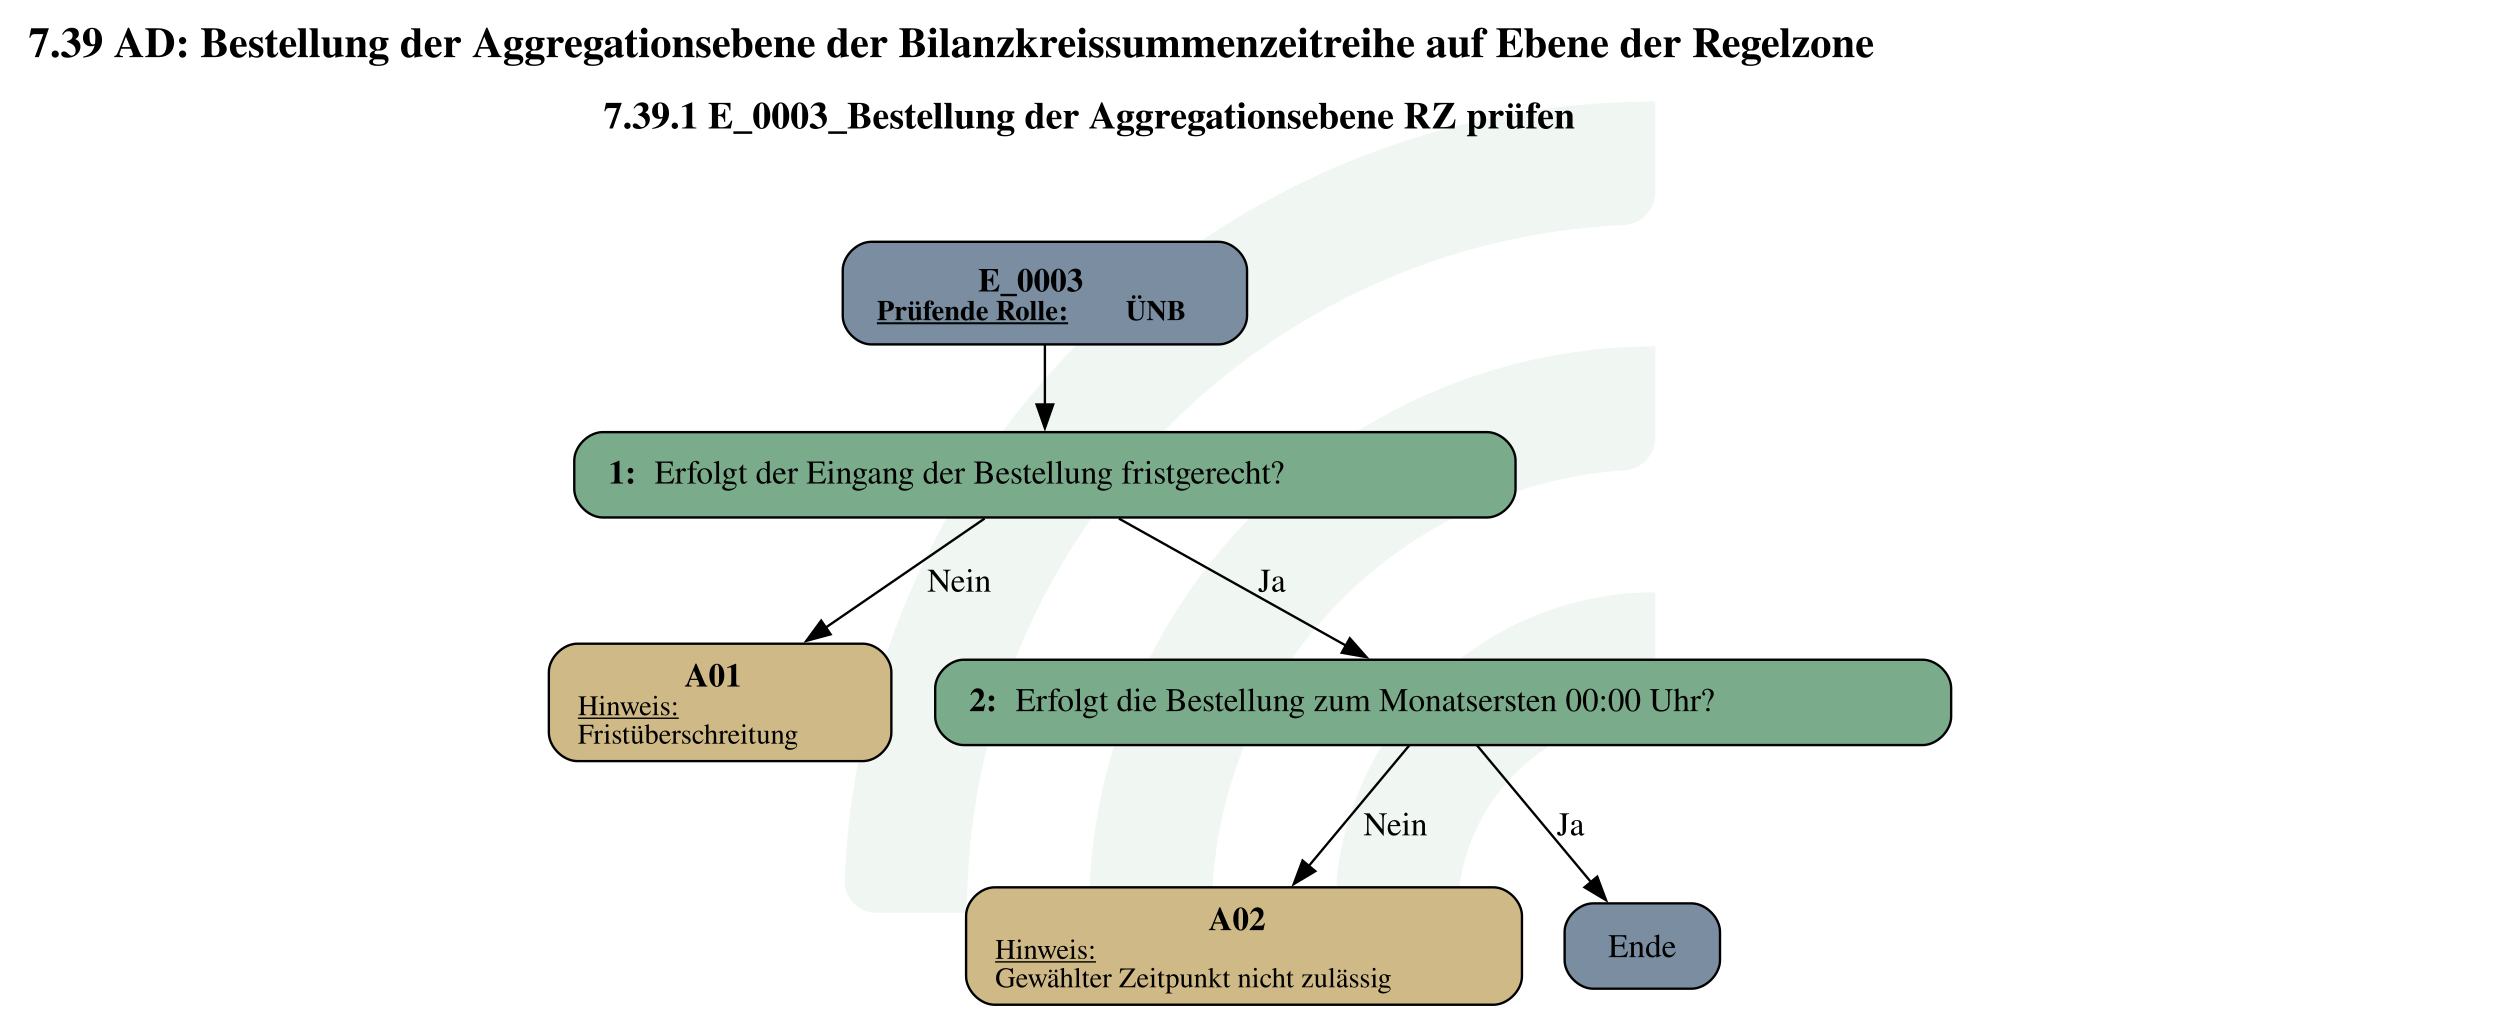
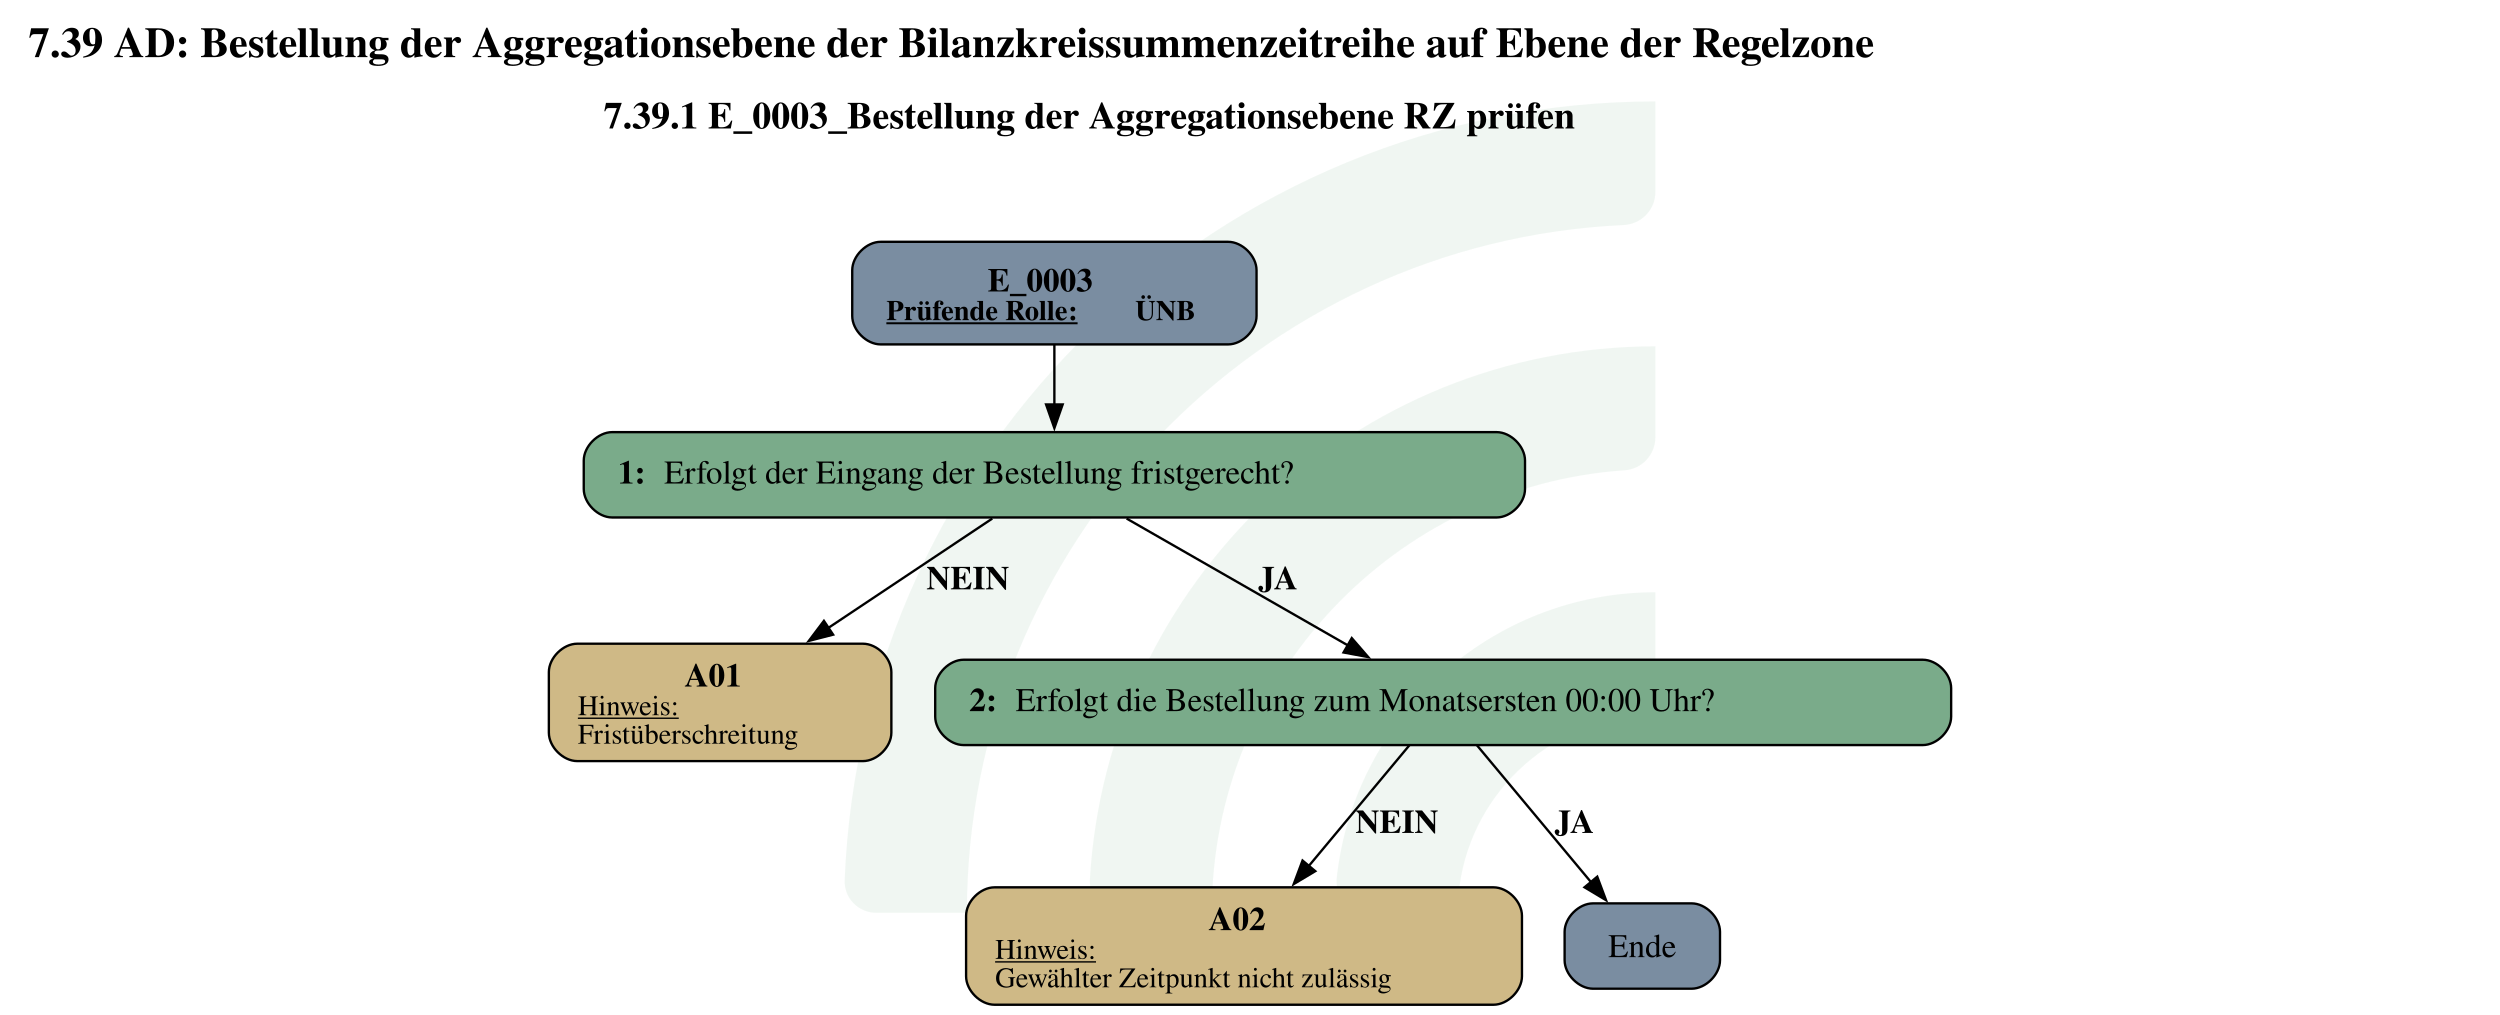
<svg xmlns="http://www.w3.org/2000/svg" version="1.1" width="1406.667px" viewBox="0 0 1406.667 570.667" height="570.667px">
  <g>
    <g transform="translate(475.236, 57.06667) scale(1 1) translate(0, 0) scale(2.580906 2.580906) ">
      <defs id="defs2">
        <clipPath clipPathUnits="userSpaceOnUse" id="clipPath23">
          <path d="M 0,568.156 H 579.236 V 0 H 0 Z" id="path21" />
        </clipPath>
      </defs>
      <g id="layer1" transform="translate(-16.54194,-55.30527)">
        <g id="g19" clip-path="url(#clipPath23)" transform="matrix(0.3527778,0,0,-0.3527778,0.01017023,243.7368)" style="opacity:0.2">
          <g id="g25" transform="translate(122.444,32.7195)">
            <path d="m 0,0 h -56.104 c -11,0 -19.898,9.123 -19.463,20.115 10.594,267.191 231.277,481.302 501.029,481.302 v -56.02 c 0,-10.98 -8.688,-19.892 -19.658,-20.393 C 180.29,414.697 0,228.005 0,0" style="fill:#6ead83;fill-opacity:0.5;fill-rule:nonzero;stroke:none" id="path27" />
          </g>
          <g id="g29" transform="translate(273.7828,32.7195)">
            <path d="m 0,0 h -55.926 c -11.228,0 -20.091,9.482 -19.435,20.69 10.744,183.439 163.389,329.388 349.485,329.388 v -56.263 c 0,-10.709 -8.273,-19.617 -18.957,-20.35 C 112.819,263.696 0,144.774 0,0" style="fill:#6ead83;fill-opacity:0.5;fill-rule:nonzero;stroke:none" id="path31" />
          </g>
          <g id="g33" transform="translate(425.7667,32.7195)">
            <path d="m 0,0 h -55.445 c -11.653,0 -20.604,10.17 -19.334,21.753 10.866,99.032 95.031,176.341 196.919,176.341 v -57.011 c 0,-10.046 -7.283,-18.755 -17.229,-20.165 C 45.688,112.522 0,61.497 0,0" style="fill:#6ead83;fill-opacity:0.5;fill-rule:nonzero;stroke:none" id="path35" />
          </g>
        </g>
      </g>
    </g>
    <svg width="1055pt" height="428pt" viewBox="0.00 0.00 1054.50 427.82">
      <g id="graph0" class="graph" transform="scale(1 1) rotate(0) translate(4 423.82)">
        <text text-anchor="start" x="8" y="-399.72" font-family="Times,serif" font-weight="bold" font-size="18.00">7.39 AD: Bestellung der Aggregationsebene der Bilanzkreissummenzeitreihe auf Ebene der Regelzone</text>
        <text text-anchor="start" x="250.62" y="-369.62" font-family="Times,serif" font-weight="bold" font-size="16.00">7.39.1 E_0003_Bestellung der Aggregationsebene RZ prüfen</text>
        <g id="node1" class="node">
-           <path fill="#7a8da1" stroke="black" d="M510.01,-321.82C510.01,-321.82 363.46,-321.82 363.46,-321.82 357.46,-321.82 351.46,-315.82 351.46,-309.82 351.46,-309.82 351.46,-290.54 351.46,-290.54 351.46,-284.54 357.46,-278.54 363.46,-278.54 363.46,-278.54 510.01,-278.54 510.01,-278.54 516.01,-278.54 522.01,-284.54 522.01,-290.54 522.01,-290.54 522.01,-309.82 522.01,-309.82 522.01,-315.82 516.01,-321.82 510.01,-321.82" />
-           <text text-anchor="start" x="408.61" y="-300.88" font-family="Times,serif" font-weight="bold" font-size="14.00">E_0003</text>
-           <text text-anchor="start" x="365.86" y="-288.78" font-family="Times,serif" font-weight="bold" text-decoration="underline" font-size="12.00">Prüfende Rolle:</text>
-           <text text-anchor="start" x="470.86" y="-288.78" font-family="Times,serif" font-weight="bold" font-size="12.00"> ÜNB</text>
+           <path fill="#7a8da1" stroke="black" d="M514.01,-321.82C514.01,-321.82 367.46,-321.82 367.46,-321.82 361.46,-321.82 355.46,-315.82 355.46,-309.82 355.46,-309.82 355.46,-290.54 355.46,-290.54 355.46,-284.54 361.46,-278.54 367.46,-278.54 367.46,-278.54 514.01,-278.54 514.01,-278.54 520.01,-278.54 526.01,-284.54 526.01,-290.54 526.01,-290.54 526.01,-309.82 526.01,-309.82 526.01,-315.82 520.01,-321.82 514.01,-321.82" />
+           <text text-anchor="start" x="412.61" y="-300.88" font-family="Times,serif" font-weight="bold" font-size="14.00">E_0003</text>
+           <text text-anchor="start" x="369.86" y="-288.78" font-family="Times,serif" font-weight="bold" text-decoration="underline" font-size="12.00">Prüfende Rolle:</text>
+           <text text-anchor="start" x="474.86" y="-288.78" font-family="Times,serif" font-weight="bold" font-size="12.00"> ÜNB</text>
        </g>
        <g id="node2" class="node">
-           <path fill="#7aab8a" stroke="black" d="M623.26,-241.54C623.26,-241.54 250.21,-241.54 250.21,-241.54 244.21,-241.54 238.21,-235.54 238.21,-229.54 238.21,-229.54 238.21,-217.54 238.21,-217.54 238.21,-211.54 244.21,-205.54 250.21,-205.54 250.21,-205.54 623.26,-205.54 623.26,-205.54 629.26,-205.54 635.26,-211.54 635.26,-217.54 635.26,-217.54 635.26,-229.54 635.26,-229.54 635.26,-235.54 629.26,-241.54 623.26,-241.54" />
-           <text text-anchor="start" x="252.61" y="-219.86" font-family="Times,serif" font-weight="bold" font-size="14.00">1: </text>
-           <text text-anchor="start" x="272.11" y="-219.86" font-family="Times,serif" font-size="14.00">Erfolgt der Eingang der Bestellung fristgerecht?</text>
+           <path fill="#7aab8a" stroke="black" d="M627.26,-241.54C627.26,-241.54 254.21,-241.54 254.21,-241.54 248.21,-241.54 242.21,-235.54 242.21,-229.54 242.21,-229.54 242.21,-217.54 242.21,-217.54 242.21,-211.54 248.21,-205.54 254.21,-205.54 254.21,-205.54 627.26,-205.54 627.26,-205.54 633.26,-205.54 639.26,-211.54 639.26,-217.54 639.26,-217.54 639.26,-229.54 639.26,-229.54 639.26,-235.54 633.26,-241.54 627.26,-241.54" />
+           <text text-anchor="start" x="256.61" y="-219.86" font-family="Times,serif" font-weight="bold" font-size="14.00">1: </text>
+           <text text-anchor="start" x="276.11" y="-219.86" font-family="Times,serif" font-size="14.00">Erfolgt der Eingang der Bestellung fristgerecht?</text>
        </g>
        <g id="edge1" class="edge">
-           <path fill="none" stroke="black" d="M436.73,-278.39C436.73,-270.53 436.73,-261.45 436.73,-253.01" />
-           <polygon fill="black" stroke="black" points="440.23,-253.21 436.73,-243.21 433.23,-253.21 440.23,-253.21" />
+           <path fill="none" stroke="black" d="M440.73,-278.39C440.73,-270.53 440.73,-261.45 440.73,-253.01" />
+           <polygon fill="black" stroke="black" points="444.23,-253.21 440.73,-243.21 437.23,-253.21 444.23,-253.21" />
        </g>
        <g id="node3" class="node">
          <path fill="#cfb986" stroke="black" d="M359.97,-152.29C359.97,-152.29 239.49,-152.29 239.49,-152.29 233.49,-152.29 227.49,-146.29 227.49,-140.29 227.49,-140.29 227.49,-114.77 227.49,-114.77 227.49,-108.77 233.49,-102.77 239.49,-102.77 239.49,-102.77 359.97,-102.77 359.97,-102.77 365.97,-102.77 371.97,-108.77 371.97,-114.77 371.97,-114.77 371.97,-140.29 371.97,-140.29 371.97,-146.29 365.97,-152.29 359.97,-152.29" />
          <text text-anchor="start" x="284.73" y="-134.23" font-family="Times,serif" font-weight="bold" font-size="14.00">A01</text>
          <text text-anchor="start" x="239.73" y="-122.13" font-family="Times,serif" text-decoration="underline" font-size="12.00">Hinweis:</text>
          <text text-anchor="start" x="239.73" y="-110.13" font-family="Times,serif" font-size="12.00">Fristüberschreitung</text>
        </g>
        <g id="edge2" class="edge">
-           <path fill="none" stroke="black" d="M411.28,-205.08C392.46,-192.16 366.35,-174.24 344.11,-158.98" />
-           <polygon fill="black" stroke="black" points="346.33,-156.26 336.1,-153.49 342.37,-162.03 346.33,-156.26" />
-           <text text-anchor="middle" x="400.61" y="-174.24" font-family="Times,serif" font-size="14.00">Nein</text>
+           <path fill="none" stroke="black" d="M414.54,-205.08C395.17,-192.16 368.29,-174.24 345.41,-158.98" />
+           <polygon fill="black" stroke="black" points="347.4,-156.11 337.14,-153.47 343.52,-161.93 347.4,-156.11" />
+           <text text-anchor="start" x="386.73" y="-175.24" font-family="Times,serif" font-weight="bold" font-size="14.00">NEIN</text>
        </g>
        <g id="node4" class="node">
          <path fill="#7aab8a" stroke="black" d="M807.01,-145.53C807.01,-145.53 402.46,-145.53 402.46,-145.53 396.46,-145.53 390.46,-139.53 390.46,-133.53 390.46,-133.53 390.46,-121.53 390.46,-121.53 390.46,-115.53 396.46,-109.53 402.46,-109.53 402.46,-109.53 807.01,-109.53 807.01,-109.53 813.01,-109.53 819.01,-115.53 819.01,-121.53 819.01,-121.53 819.01,-133.53 819.01,-133.53 819.01,-139.53 813.01,-145.53 807.01,-145.53" />
          <text text-anchor="start" x="404.86" y="-123.86" font-family="Times,serif" font-weight="bold" font-size="14.00">2: </text>
          <text text-anchor="start" x="424.36" y="-123.86" font-family="Times,serif" font-size="14.00">Erfolgt die Bestellung zum Monatsersten 00:00 Uhr?</text>
        </g>
        <g id="edge3" class="edge">
-           <path fill="none" stroke="black" d="M467.94,-205.08C494.93,-189.97 534.16,-168.02 563.69,-151.5" />
-           <polygon fill="black" stroke="black" points="565.36,-154.58 572.37,-146.64 561.94,-148.47 565.36,-154.58" />
-           <text text-anchor="middle" x="532.48" y="-174.24" font-family="Times,serif" font-size="14.00">Ja</text>
+           <path fill="none" stroke="black" d="M471.2,-205.08C497.55,-189.97 535.84,-168.02 564.67,-151.5" />
+           <polygon fill="black" stroke="black" points="566.18,-154.66 573.12,-146.65 562.7,-148.59 566.18,-154.66" />
+           <text text-anchor="start" x="526.73" y="-175.24" font-family="Times,serif" font-weight="bold" font-size="14.00">JA</text>
        </g>
        <g id="node5" class="node">
          <path fill="#cfb986" stroke="black" d="M625.97,-49.52C625.97,-49.52 415.49,-49.52 415.49,-49.52 409.49,-49.52 403.49,-43.52 403.49,-37.52 403.49,-37.52 403.49,-12 403.49,-12 403.49,-6 409.49,0 415.49,0 415.49,0 625.97,0 625.97,0 631.97,0 637.97,-6 637.97,-12 637.97,-12 637.97,-37.52 637.97,-37.52 637.97,-43.52 631.97,-49.52 625.97,-49.52" />
          <text text-anchor="start" x="505.73" y="-31.46" font-family="Times,serif" font-weight="bold" font-size="14.00">A02</text>
          <text text-anchor="start" x="415.73" y="-19.36" font-family="Times,serif" text-decoration="underline" font-size="12.00">Hinweis:</text>
          <text text-anchor="start" x="415.73" y="-7.36" font-family="Times,serif" font-size="12.00">Gewählter Zeitpunkt nicht zulässig</text>
        </g>
        <g id="edge4" class="edge">
          <path fill="none" stroke="black" d="M590.48,-109.44C578.84,-95.47 562.06,-75.34 547.87,-58.32" />
          <polygon fill="black" stroke="black" points="550.79,-56.35 541.7,-50.91 545.41,-60.83 550.79,-56.35" />
-           <text text-anchor="middle" x="584.61" y="-71.47" font-family="Times,serif" font-size="14.00">Nein</text>
+           <text text-anchor="start" x="567.73" y="-72.47" font-family="Times,serif" font-weight="bold" font-size="14.00">NEIN</text>
        </g>
        <g id="node6" class="node">
          <path fill="#7a8da1" stroke="black" d="M709.51,-42.76C709.51,-42.76 667.96,-42.76 667.96,-42.76 661.96,-42.76 655.96,-36.76 655.96,-30.76 655.96,-30.76 655.96,-18.76 655.96,-18.76 655.96,-12.76 661.96,-6.76 667.96,-6.76 667.96,-6.76 709.51,-6.76 709.51,-6.76 715.51,-6.76 721.51,-12.76 721.51,-18.76 721.51,-18.76 721.51,-30.76 721.51,-30.76 721.51,-36.76 715.51,-42.76 709.51,-42.76" />
          <text text-anchor="middle" x="688.73" y="-20.08" font-family="Times,serif" font-size="14.00">Ende</text>
        </g>
        <g id="edge5" class="edge">
          <path fill="none" stroke="black" d="M618.98,-109.44C632.26,-93.51 652.22,-69.56 667.4,-51.35" />
          <polygon fill="black" stroke="black" points="669.73,-54.02 673.44,-44.1 664.35,-49.54 669.73,-54.02" />
-           <text text-anchor="middle" x="658.48" y="-71.47" font-family="Times,serif" font-size="14.00">Ja</text>
+           <text text-anchor="start" x="651.73" y="-72.47" font-family="Times,serif" font-weight="bold" font-size="14.00">JA</text>
        </g>
      </g>
    </svg>
  </g>
</svg>
